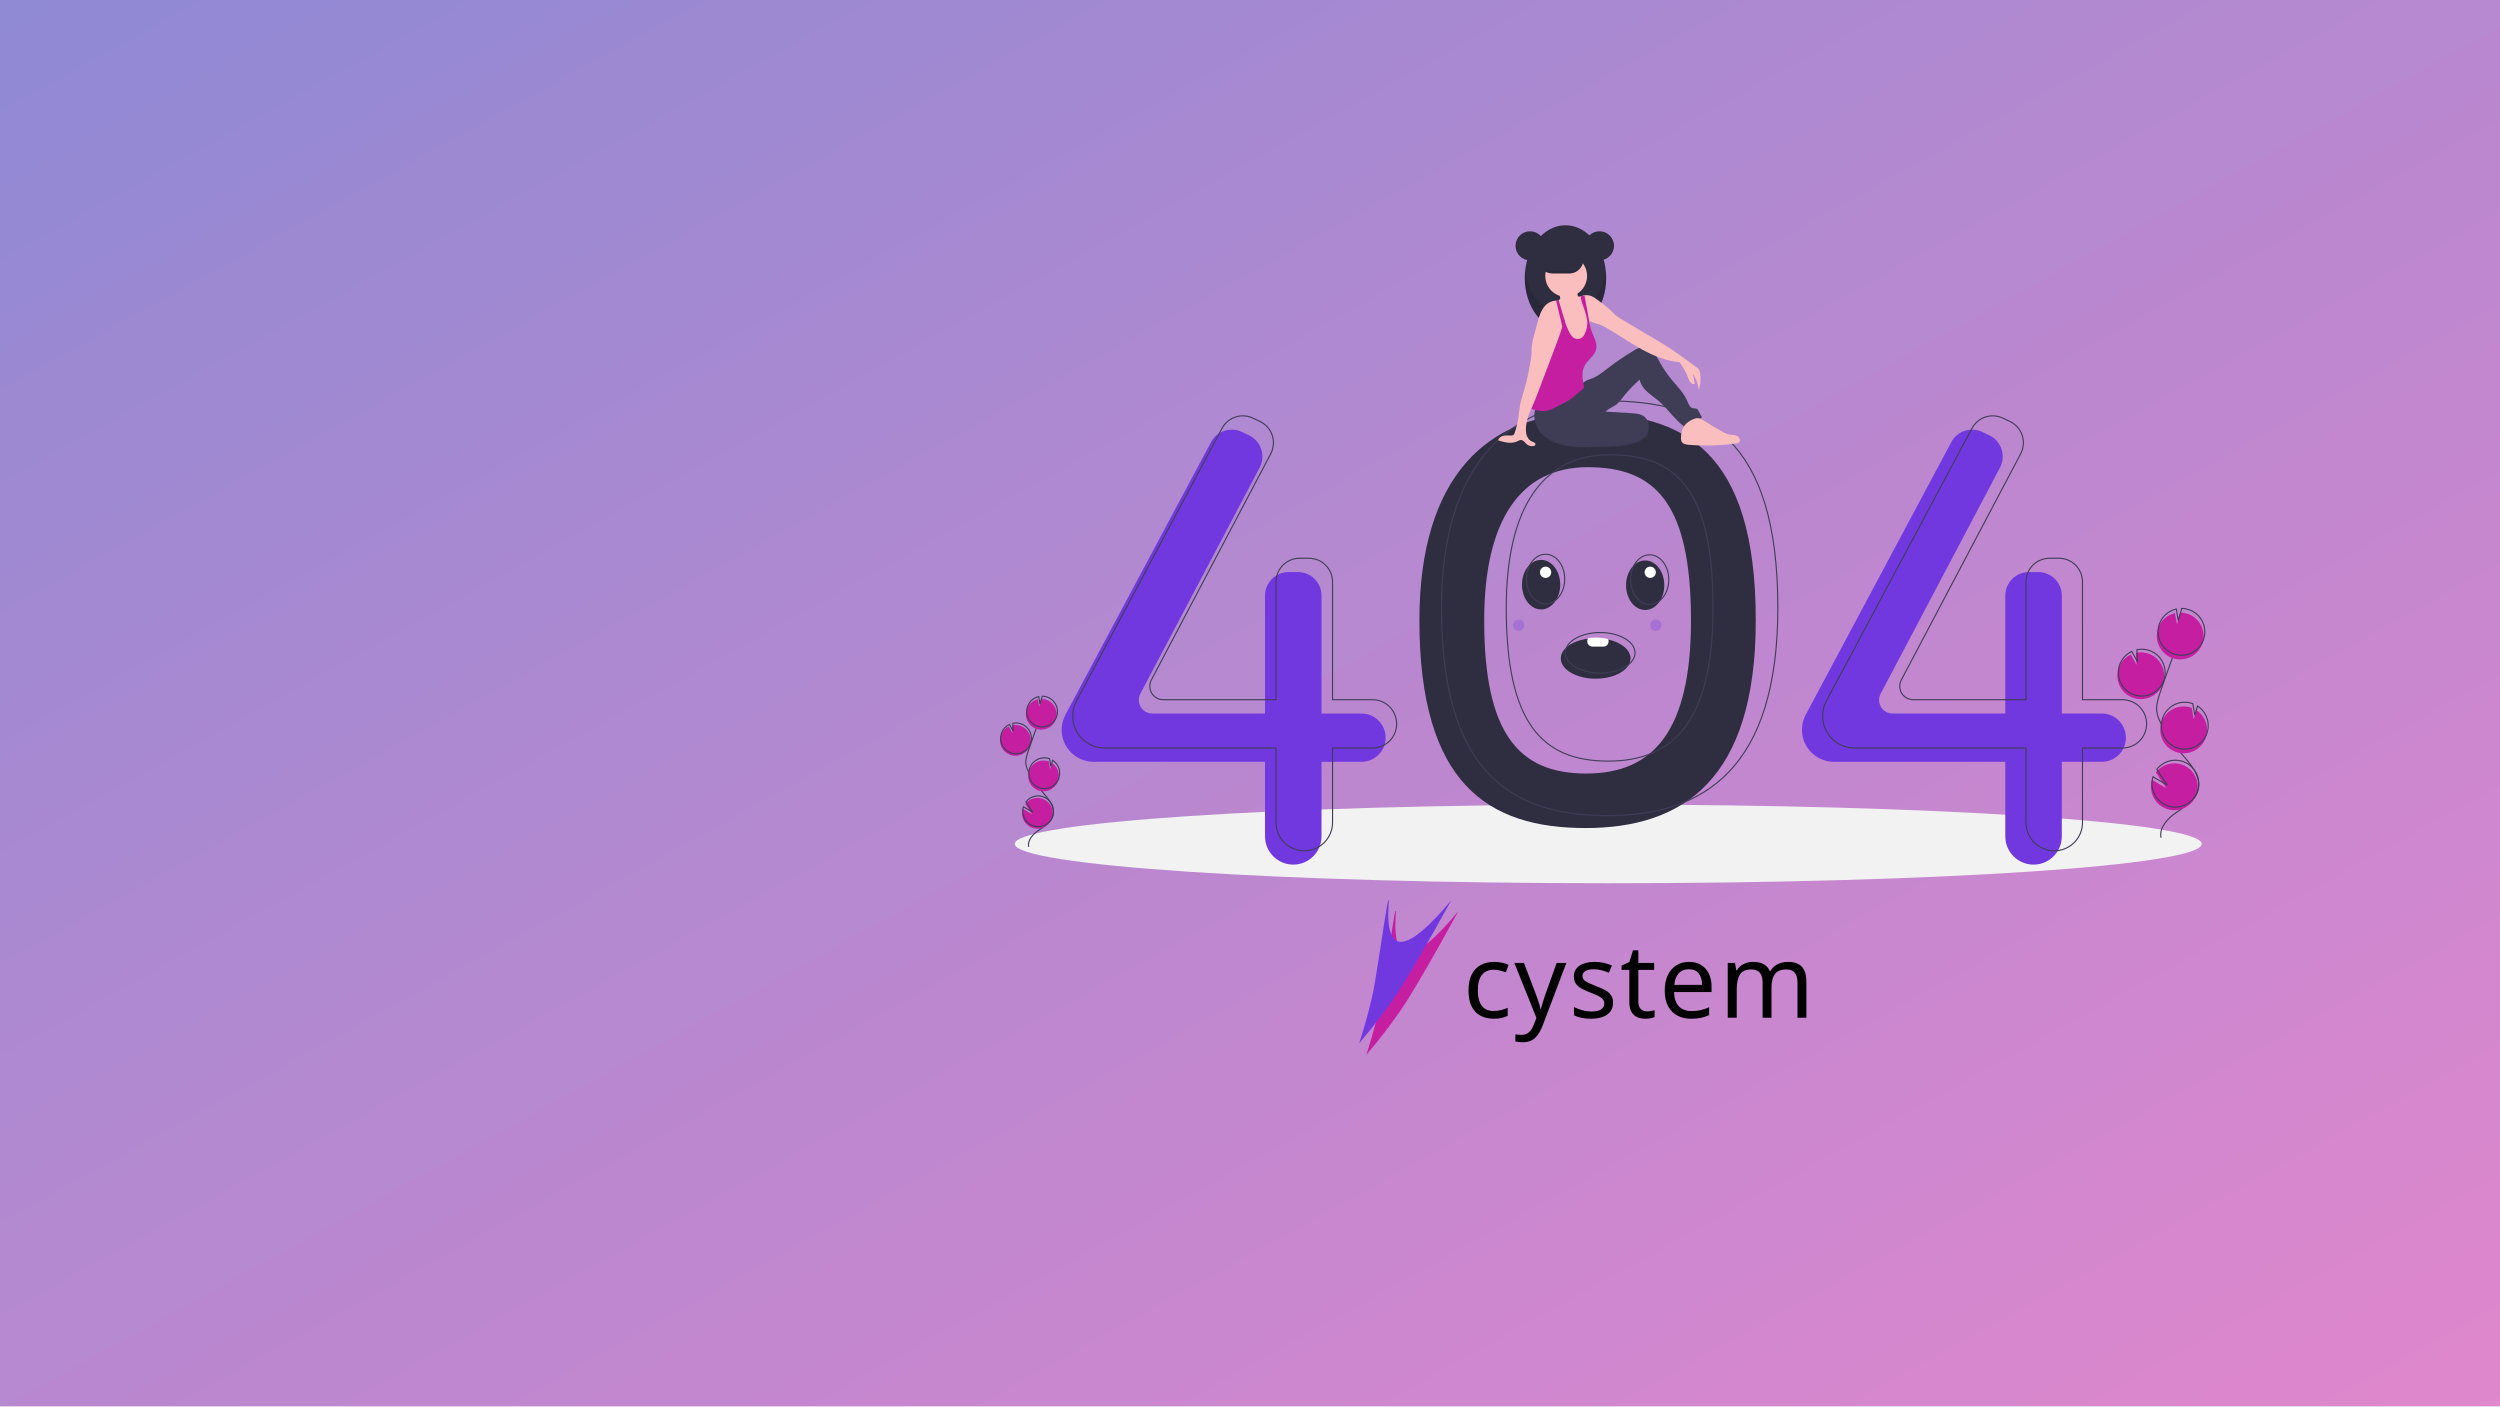
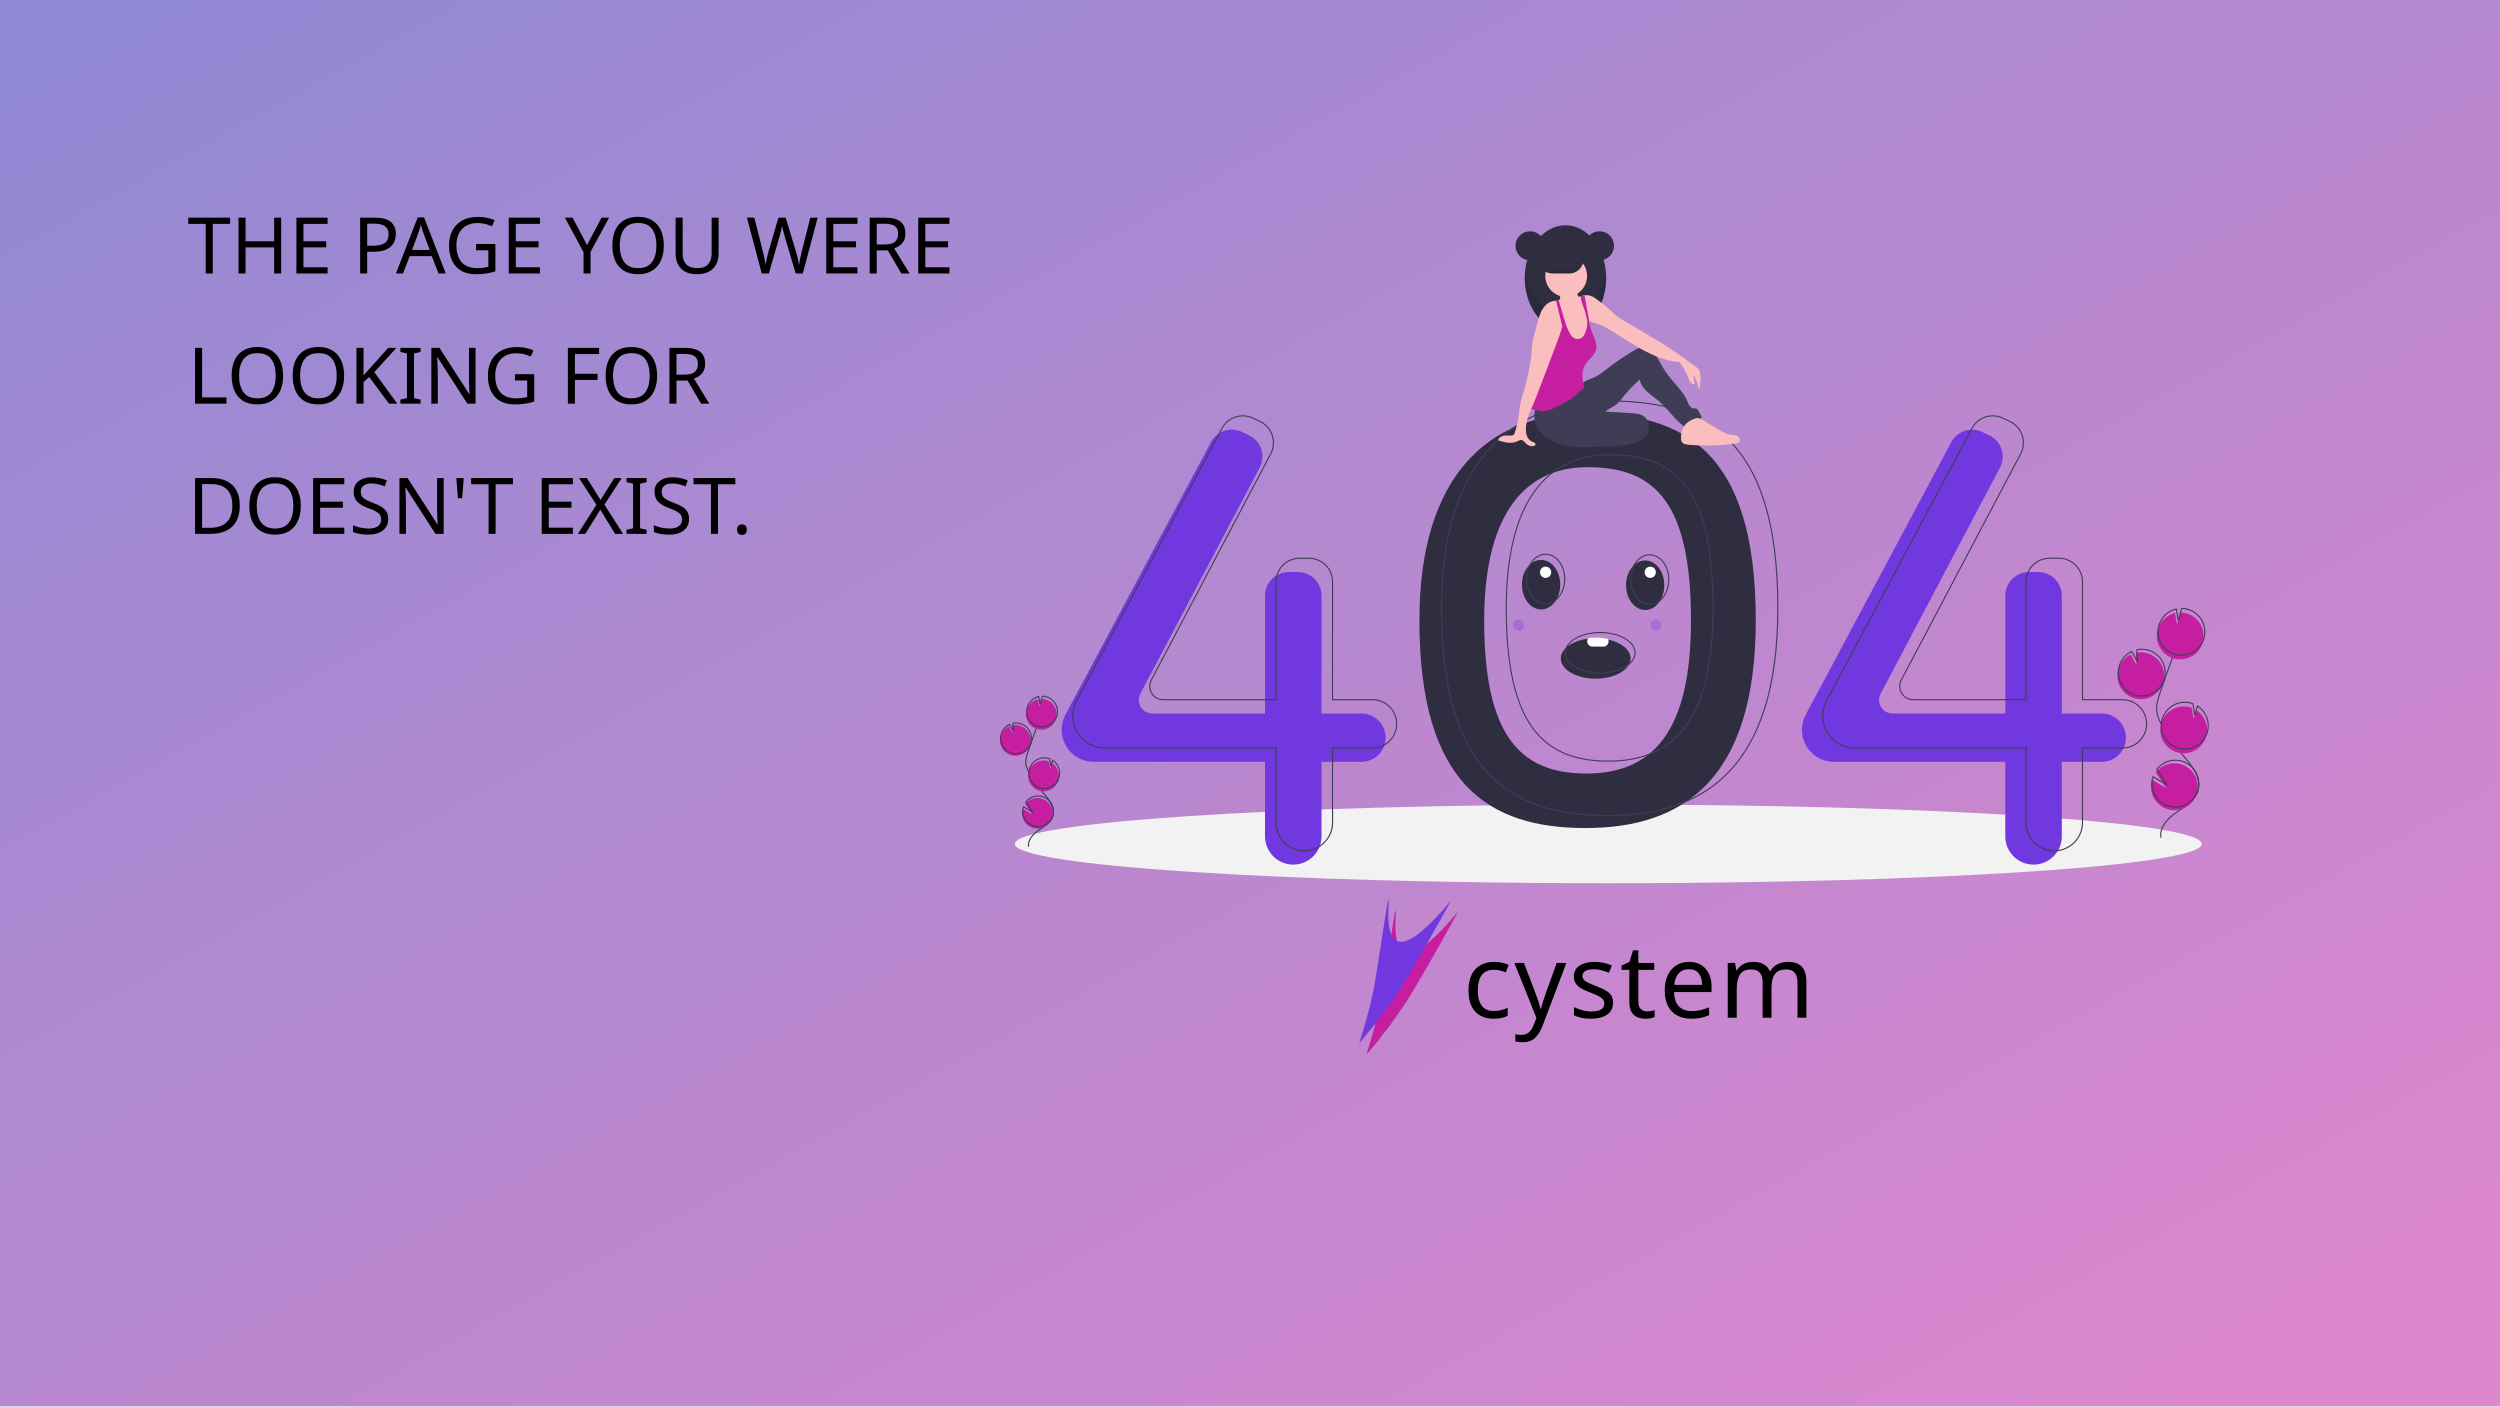
<svg xmlns="http://www.w3.org/2000/svg" width="1920px" height="1080px" viewBox="0 0 1920 1080" version="1.1">
  <defs>
    <linearGradient x1="1.062%" y1="0.975%" x2="100%" y2="100%" id="linearGradient-1">
      <stop stop-color="#3023AE" offset="0%" />
      <stop stop-color="#C51EA1" offset="100%" />
    </linearGradient>
  </defs>
  <g id="Artboard" stroke="none" stroke-width="1" fill="none" fill-rule="evenodd">
    <rect id="Rectangle" fill="#FFFFFF" fill-rule="nonzero" x="0" y="0" width="1920" height="1080" />
    <rect id="Rectangle" fill="url(#linearGradient-1)" fill-rule="nonzero" opacity="0.418" x="0" y="0" width="1920" height="1080" />
    <rect id="Rectangle" fill="url(#linearGradient-1)" fill-rule="nonzero" opacity="0.2" x="0" y="0" width="1920" height="1080" />
+     <text id="THE-PAGE-YOU-WERE-LO" font-family="Rubik-Regular, Rubik" font-size="60" font-weight="normal" line-spacing="100" fill="#000000">
+       <tspan x="144" y="210">THE PAGE YOU WERE </tspan>
+       <tspan x="144" y="310">LOOKING FOR </tspan>
+       <tspan x="144" y="410">DOESN'T EXIST.</tspan>
+     </text>
    <g id="cystem" transform="translate(1044, 690)">
      <g id="Group">
-         <path d="M27.897,13.3 C28.407,4.782 28.318,11.191 27.897,9.743 C27.195,7.331 23.116,38.512 17.467,72.793 C15.354,85.615 11.326,101.375 5.384,120.071 C17.528,105.849 27.788,92.202 36.163,79.129 C44.538,66.057 57.839,42.928 76.066,9.743 C41.606,51.29 25.549,52.476 27.897,13.3 Z" id="Path-3" fill="#C51EA1" fill-rule="nonzero" />
-         <path d="M22.415,4.958 C22.925,-3.514 22.836,2.86 22.415,1.42 C21.713,-0.978 17.634,30.029 11.985,64.12 C9.872,76.871 5.844,92.543 -0.098,111.135 C12.046,96.993 22.306,83.421 30.681,70.421 C39.056,57.421 52.357,34.421 70.584,1.42 C36.123,42.737 20.067,43.916 22.415,4.958 Z" id="Path-3" fill="#7138E0" fill-rule="nonzero" />
+         <g id="Group-2" fill-rule="nonzero">
+           <path d="M27.897,13.3 C28.407,4.782 28.318,11.191 27.897,9.743 C27.195,7.331 23.116,38.512 17.467,72.793 C15.354,85.615 11.326,101.375 5.384,120.071 C17.528,105.849 27.788,92.202 36.163,79.129 C44.538,66.057 57.839,42.928 76.066,9.743 C41.606,51.29 25.549,52.476 27.897,13.3 Z" id="Path-3" fill="#C51EA1" />
+           <path d="M22.415,4.958 C22.925,-3.514 22.836,2.86 22.415,1.42 C21.713,-0.978 17.634,30.029 11.985,64.12 C9.872,76.871 5.844,92.543 -0.098,111.135 C12.046,96.993 22.306,83.421 30.681,70.421 C39.056,57.421 52.357,34.421 70.584,1.42 C36.123,42.737 20.067,43.916 22.415,4.958 Z" id="Path-3" fill="#7138E0" />
+         </g>
        <text id="cystem" font-family="Rubik-Regular, Rubik" font-size="78.535" font-weight="normal" letter-spacing="1.745" fill="#000000">
          <tspan x="79.496" y="91.601">cystem</tspan>
        </text>
      </g>
    </g>
    <g id="undraw_page_not_found_su7k" transform="translate(768, 173)">
      <ellipse id="Oval" fill="#F2F2F2" cx="467.148" cy="475.129" rx="455.791" ry="30.206" />
      <path d="M449.679,144.456 C375.418,144.456 322.1,192.149 322.1,303.434 C322.1,429.556 375.418,462.941 449.679,462.941 C523.94,462.941 580.434,426.376 580.434,303.434 C580.434,172.012 523.94,144.456 449.679,144.456 Z M450.167,421.077 C398.732,421.077 371.861,390.87 371.861,303.515 C371.861,226.437 399.832,185.79 451.267,185.79 C502.702,185.79 530.673,212.49 530.673,303.515 C530.673,388.668 501.602,421.077 450.167,421.077 Z" id="Shape" fill="#2F2E41" fill-rule="nonzero" />
      <path d="M277.632,374.973 L246.928,374.973 L246.928,284.465 C246.928,274.454 238.822,266.339 228.821,266.339 L221.627,266.339 C216.824,266.339 212.219,268.249 208.823,271.648 C205.427,275.047 203.52,279.658 203.52,284.465 L203.52,374.973 L116.915,374.973 C113.291,374.973 109.932,373.074 108.061,369.967 C106.191,366.86 106.082,362.999 107.775,359.792 L199.437,186.125 C201.746,181.75 202.168,176.62 200.605,171.925 C199.041,167.231 195.629,163.38 191.159,161.267 L185.748,158.71 C177.021,154.584 166.597,158.035 162.047,166.555 L50.254,375.903 C48.35,379.467 47.354,383.447 47.354,387.49 C47.354,394.008 49.941,400.26 54.546,404.869 C59.15,409.479 65.395,412.068 71.907,412.068 L203.52,412.068 L203.52,469.3 C203.52,475.062 205.806,480.589 209.877,484.663 C213.947,488.738 219.468,491.027 225.224,491.027 L225.224,491.027 C230.98,491.027 236.501,488.738 240.571,484.663 C244.642,480.589 246.928,475.062 246.928,469.3 L246.928,412.068 L277.632,412.068 C287.865,412.068 296.16,403.764 296.16,393.521 C296.16,383.277 287.865,374.973 277.632,374.973 Z" id="Path" fill="#7138E0" />
      <path d="M846.18,374.973 L815.477,374.973 L815.477,284.465 C815.477,274.454 807.37,266.339 797.369,266.339 L790.175,266.339 C785.373,266.339 780.767,268.249 777.371,271.648 C773.976,275.047 772.068,279.658 772.068,284.465 L772.068,374.973 L685.463,374.973 C681.839,374.973 678.48,373.074 676.61,369.967 C674.739,366.86 674.63,362.999 676.323,359.792 L767.985,186.125 C770.294,181.75 770.716,176.62 769.153,171.925 C767.59,167.231 764.177,163.38 759.707,161.267 L754.296,158.71 C745.57,154.584 735.145,158.035 730.595,166.555 L618.802,375.903 C616.898,379.467 615.902,383.447 615.902,387.49 C615.902,401.064 626.895,412.068 640.455,412.068 L772.068,412.068 L772.068,469.3 C772.068,481.299 781.785,491.027 793.772,491.027 C805.759,491.027 815.477,481.299 815.477,469.3 L815.477,412.068 L846.18,412.068 C856.413,412.068 864.708,403.764 864.708,393.521 C864.708,383.277 856.413,374.973 846.18,374.973 Z" id="Path" fill="#7138E0" />
      <path d="M286.102,364.375 L255.398,364.375 L255.398,273.866 C255.398,269.059 253.491,264.449 250.095,261.049 C246.699,257.65 242.094,255.74 237.291,255.74 L230.097,255.74 C220.096,255.74 211.99,263.856 211.99,273.866 L211.99,364.375 L125.385,364.375 C121.761,364.375 118.402,362.475 116.531,359.368 C114.661,356.261 114.552,352.401 116.245,349.193 L207.907,175.527 C210.216,171.152 210.638,166.021 209.075,161.327 C207.511,156.632 204.099,152.782 199.629,150.669 L194.218,148.111 C185.491,143.986 175.067,147.437 170.517,155.956 L58.724,365.304 C56.82,368.869 55.824,372.849 55.824,376.891 C55.824,390.465 66.817,401.47 80.377,401.47 L211.99,401.47 L211.99,458.701 C211.99,464.464 214.276,469.99 218.347,474.065 C222.417,478.139 227.938,480.428 233.694,480.428 L233.694,480.428 C245.681,480.428 255.398,470.701 255.398,458.701 L255.398,401.47 L286.102,401.47 C291.016,401.47 295.729,399.516 299.203,396.037 C302.678,392.559 304.63,387.841 304.63,382.922 C304.63,378.003 302.678,373.286 299.203,369.807 C295.729,366.329 291.016,364.375 286.102,364.375 Z" id="Path" stroke="#3F3D56" stroke-width="0.864" />
      <path d="M862.062,364.375 L831.358,364.375 L831.358,273.866 C831.358,263.856 823.251,255.74 813.251,255.74 L806.056,255.74 C801.254,255.74 796.648,257.65 793.253,261.049 C789.857,264.449 787.949,269.059 787.949,273.866 L787.949,364.375 L701.344,364.375 C697.721,364.375 694.361,362.475 692.491,359.368 C690.62,356.261 690.512,352.401 692.205,349.193 L783.866,175.527 C786.175,171.152 786.597,166.021 785.034,161.327 C783.471,156.632 780.058,152.782 775.588,150.669 L770.177,148.111 C761.451,143.986 751.026,147.437 746.477,155.956 L634.683,365.304 C632.78,368.869 631.784,372.849 631.784,376.891 C631.784,390.465 642.776,401.47 656.337,401.47 L787.949,401.47 L787.949,458.701 C787.949,470.701 797.666,480.428 809.653,480.428 C821.64,480.428 831.358,470.701 831.358,458.701 L831.358,401.47 L862.061,401.47 C866.975,401.47 871.688,399.516 875.163,396.037 C878.637,392.559 880.59,387.841 880.59,382.922 C880.59,372.679 872.294,364.375 862.062,364.375 Z" id="Path" stroke="#3F3D56" stroke-width="0.864" />
      <path d="M466.619,134.918 C392.358,134.918 339.04,182.611 339.04,293.895 C339.04,420.017 392.358,453.402 466.619,453.402 C540.88,453.402 597.374,416.837 597.374,293.895 C597.374,162.474 540.88,134.918 466.619,134.918 Z M467.107,411.538 C415.672,411.538 388.801,381.331 388.801,293.976 C388.801,216.898 416.772,176.252 468.207,176.252 C519.642,176.252 547.613,202.951 547.613,293.976 C547.613,379.129 518.542,411.538 467.107,411.538 L467.107,411.538 Z" id="Shape" stroke="#3F3D56" stroke-width="0.864" />
      <ellipse id="Oval" fill="#2F2E41" cx="407.094" cy="15.786" rx="11.147" ry="11.159" />
      <ellipse id="Oval" fill="#2F2E41" cx="434.283" cy="40.553" rx="31.267" ry="40.553" />
      <path d="M434.283,68.859 C418.619,68.859 405.647,53.921 403.37,34.429 C403.134,36.462 403.015,38.507 403.016,40.553 C403.016,62.95 417.014,81.107 434.283,81.107 C451.551,81.107 465.55,62.95 465.55,40.553 C465.55,38.507 465.432,36.462 465.195,34.429 C462.919,53.921 449.946,68.859 434.283,68.859 Z" id="Path" fill="#000000" opacity="0.1" />
      <path d="M497.908,159.315 C497.236,162.078 494.341,164.29 491.134,165.835 C484.393,169.085 476.078,170.055 468.012,170.38 C465.955,170.505 463.891,170.467 461.839,170.266 C457.864,169.881 454.134,168.165 451.254,165.395 C450.836,165.122 450.587,164.654 450.595,164.155 C450.602,163.655 450.866,163.195 451.292,162.935 C455.586,158.213 462.751,155.318 469.969,153.234 C475.443,151.653 484.988,147.559 490.957,148.111 C496.74,148.646 498.755,155.828 497.908,159.315 Z" id="Path" fill="#3F3D56" />
      <path d="M497.908,159.315 C497.236,162.078 494.341,164.29 491.134,165.835 C484.393,169.085 476.078,170.055 468.012,170.38 C465.955,170.505 463.891,170.467 461.839,170.266 C457.864,169.881 454.134,168.165 451.254,165.395 C450.836,165.122 450.587,164.654 450.595,164.155 C450.602,163.655 450.866,163.195 451.292,162.935 C455.586,158.213 462.751,155.318 469.969,153.234 C475.443,151.653 484.988,147.559 490.957,148.111 C496.74,148.646 498.755,155.828 497.908,159.315 Z" id="Path" fill="#000000" opacity="0.1" />
      <path d="M412.194,138.671 C410.137,142.708 409.764,147.398 411.159,151.71 C412.577,155.99 415.232,159.751 418.788,162.519 C427.51,169.518 439.514,170.481 450.693,170.384 C460.489,170.299 470.272,169.628 479.989,168.374 C483.245,168.085 486.445,167.342 489.495,166.165 C493.143,164.585 496.349,161.686 497.648,157.925 C498.947,154.165 498.025,149.559 494.94,147.049 C492.23,144.844 488.492,144.541 485.005,144.331 L465.056,143.131 C467.027,141.134 469.652,140.005 472.052,138.553 C475.236,136.627 477.351,133.394 479.667,130.479 C483.234,126.211 487.116,122.216 491.279,118.528 C491.928,122.256 494.284,125.318 497.057,127.89 C499.83,130.463 503.026,132.534 505.908,134.983 C512.889,140.915 517.915,148.967 525.256,154.445 C530.306,153.117 535.028,150.757 539.123,147.515 L536.27,142.341 C536.032,141.809 535.662,141.346 535.195,140.998 C534.387,140.501 533.346,140.757 532.408,140.616 C529.902,140.24 528.807,137.343 527.823,135.005 C525.123,128.585 519.953,123.605 515.538,118.221 C512.279,114.247 509.389,109.985 506.901,105.487 C505.418,102.804 504.06,100.011 502.048,97.699 C500.035,95.388 497.214,93.571 494.151,93.564 C491.445,93.559 488.949,94.934 486.622,96.318 C479.534,100.532 472.715,105.182 466.204,110.243 C462.796,112.891 459.41,115.689 455.412,117.313 C453.73,117.996 451.956,118.463 450.341,119.295 C447.513,120.752 445.366,123.217 443.056,125.405 C434.815,133.21 423.532,138.267 412.194,138.671 Z" id="Path" fill="#3F3D56" />
      <path d="M453.908,83.121 C453.815,85.506 453.308,87.858 452.409,90.069 C451.489,92.299 449.683,94.045 447.426,94.889 C445.84,95.315 444.177,95.369 442.567,95.047 C441.163,94.9 439.81,94.439 438.608,93.697 C436.738,92.41 435.805,90.113 435.465,87.865 C435.126,85.619 435.278,83.325 435.06,81.063 C434.848,79.236 434.501,77.428 434.022,75.652 C433.875,75.062 433.725,74.474 433.578,73.886 C433.434,73.298 433.293,72.71 433.163,72.122 C433.043,71.57 432.931,71.015 432.836,70.457 C432.757,69.986 432.687,69.512 432.635,69.036 C432.587,67.624 432.352,66.224 431.936,64.874 C431.546,63.999 431.057,63.171 430.479,62.406 C430.232,62.052 429.992,61.698 429.772,61.331 C429.135,60.376 428.839,59.234 428.932,58.089 C428.958,57.912 429.001,57.738 429.06,57.569 C429.081,57.504 429.106,57.439 429.133,57.376 C429.63,57.241 430.028,56.869 430.196,56.383 C430.29,55.868 430.246,55.337 430.068,54.845 C429.865,54.157 429.587,53.493 429.239,52.866 C429.011,52.453 428.236,51.707 428.231,51.233 C428.22,50.281 430.079,49.513 430.833,49.137 C433.131,47.985 435.695,47.465 438.26,47.63 C439.905,47.741 441.689,48.247 442.597,49.627 C443.413,50.871 443.304,52.482 443.652,53.928 C443.689,54.138 443.777,54.335 443.91,54.502 C444.088,54.664 444.311,54.767 444.549,54.796 C444.952,54.876 445.365,54.893 445.773,54.845 L445.775,54.845 C445.883,54.836 445.99,54.821 446.096,54.799 C446.731,54.681 447.332,54.422 447.853,54.039 C448.19,53.949 448.53,53.876 448.872,53.819 C448.886,53.817 448.9,53.815 448.913,53.811 C450.275,58.114 450.452,62.727 451.567,67.109 C452.119,69.289 452.91,71.442 453.021,73.684 C453.029,73.782 453.032,73.883 453.035,73.984 C453.051,74.705 452.994,75.432 453.024,76.15 C453.034,76.474 453.071,76.796 453.133,77.114 C453.255,77.625 453.406,78.128 453.587,78.622 L453.595,78.646 C453.647,78.804 453.696,78.965 453.736,79.125 C453.766,79.242 453.793,79.357 453.815,79.474 L453.818,79.482 C454.019,80.684 454.049,81.91 453.908,83.121 Z" id="Path" fill="#FBBEBE" />
      <ellipse id="Oval" fill="#FBBEBE" cx="434.826" cy="38.92" rx="16.041" ry="16.058" />
      <path d="M536.67,126.412 C536.205,122.031 534.65,117.837 532.146,114.213 C532.562,116.69 532.979,119.166 533.397,121.641 C532.335,121.948 531.193,121.597 530.487,120.745 C529.812,119.901 529.295,118.941 528.962,117.912 C527.14,113.383 524.756,109.101 521.869,105.166 C511.656,104.315 501.561,100.077 492.581,95.137 C483.598,90.2 475.191,84.28 466.327,79.133 C464.791,78.204 463.19,77.385 461.537,76.684 C458.763,75.571 455.65,74.994 453.021,73.685 C452.844,73.597 452.668,73.505 452.494,73.41 C451.9,73.086 451.337,72.708 450.814,72.28 C450.53,72.05 450.262,71.803 450.009,71.54 C448.697,70.012 447.657,68.27 446.934,66.39 C445.523,63.266 445.02,59.496 443.611,56.372 C444.259,55.766 444.986,55.252 445.773,54.845 L445.775,54.845 C445.89,54.785 446.004,54.728 446.121,54.673 C446.678,54.411 447.258,54.199 447.853,54.039 C448.19,53.949 448.53,53.876 448.872,53.819 C448.886,53.817 448.9,53.815 448.913,53.811 C450.502,53.552 452.129,53.68 453.657,54.186 C455.892,54.943 457.777,56.453 459.655,57.882 C462.708,60.035 465.635,62.359 468.424,64.844 C469.973,66.33 471.387,67.963 473.054,69.313 C474.439,70.383 475.899,71.352 477.423,72.212 C486.442,77.59 495.461,82.967 504.481,88.344 C507.535,90.164 510.591,91.985 513.576,93.912 C518.111,96.841 522.483,100.014 526.852,103.185 C529.427,105.052 532.001,106.92 534.574,108.789 C535.418,109.328 536.159,110.014 536.763,110.814 C537.296,111.722 537.627,112.735 537.733,113.783 C538.379,118.018 538.015,122.345 536.67,126.412 Z" id="Path" fill="#FBBEBE" />
      <path d="M457.885,95.197 C456.803,100.055 451.898,102.992 449.334,107.259 C446.148,112.556 447.447,118.712 448.644,124.779 C446.458,126.665 444.271,128.551 442.083,130.437 C440.876,131.474 439.669,132.517 438.369,133.434 C436.474,134.705 434.494,135.844 432.442,136.842 C430.506,137.838 428.57,138.835 426.635,139.833 C424.835,140.846 422.928,141.654 420.949,142.244 C417.135,143.224 413.084,142.538 409.31,141.403 C408.865,141.286 408.437,141.112 408.037,140.883 C407.802,140.743 407.597,140.557 407.434,140.336 C407.062,139.669 406.927,138.894 407.05,138.14 C407.434,131.782 408.986,125.557 410.533,119.379 C411.36,115.673 412.472,112.036 413.859,108.501 C415.219,105.471 416.782,102.538 418.538,99.72 C420.476,96.175 422.771,92.838 425.389,89.762 C426.664,88.578 427.736,87.193 428.565,85.663 C429.53,83.458 429.158,80.93 429.353,78.529 C429.503,76.726 429.981,74.965 430.765,73.333 L430.765,73.331 C431.183,72.452 431.688,71.617 432.271,70.838 C432.534,71.453 432.798,72.067 433.062,72.68 C433.236,73.083 433.408,73.485 433.579,73.886 C433.801,74.403 434.023,74.918 434.242,75.432 C434.875,76.907 435.508,78.381 436.14,79.855 C436.822,81.71 437.795,83.446 439.022,84.996 C440.162,86.611 442.066,87.507 444.036,87.356 C446.006,87.204 447.752,86.028 448.633,84.258 C449.547,82.634 450.209,80.881 450.596,79.057 C451.133,76.837 451.207,74.53 450.813,72.28 C450.158,67.947 448.318,63.522 446.98,59.496 C446.435,58.154 446.12,56.73 446.047,55.283 C446.05,55.121 446.066,54.959 446.096,54.799 C446.104,54.758 446.113,54.714 446.121,54.674 C446.678,54.411 447.258,54.199 447.853,54.039 C448.19,53.95 448.53,53.876 448.872,53.819 C450.049,60.199 451.229,66.578 452.409,72.958 C452.437,73.108 452.467,73.257 452.494,73.41 C452.662,74.324 452.834,75.239 453.024,76.15 C453.195,76.978 453.38,77.802 453.587,78.622 L453.595,78.646 C453.666,78.924 453.739,79.199 453.815,79.474 L453.818,79.482 C454.027,80.233 454.261,80.979 454.525,81.714 C456.123,86.142 458.91,90.6 457.885,95.197 Z" id="Path" fill="#C51EA1" />
      <path d="M522.987,163.47 C522.937,164.406 523.118,165.34 523.514,166.189 C524.518,168.026 526.927,168.444 529.012,168.615 C541.188,169.617 553.439,169.244 565.532,167.502 C566.188,167.457 566.824,167.259 567.391,166.924 C569.11,165.717 568.05,162.776 566.173,161.835 C564.295,160.894 562.067,161.12 560.007,160.713 C557.961,160.197 556.012,159.351 554.237,158.208 C550.06,155.805 545.943,153.3 541.887,150.693 C539.473,149.141 536.623,147.484 533.903,148.404 C526.537,150.899 522.939,155.516 522.987,163.47 Z" id="Path" fill="#FBBEBE" />
      <path d="M433.225,71.782 L433.225,71.785 C433.206,71.899 433.187,72.011 433.163,72.122 C433.133,72.307 433.097,72.495 433.062,72.68 C432.725,74.408 432.312,76.129 431.836,77.838 C430.531,82.56 428.782,87.206 427.048,91.784 C422.393,104.059 417.737,116.334 413.081,128.611 C411.906,131.703 410.735,134.798 409.4,137.827 C408.954,138.837 408.494,139.854 408.037,140.883 C406.401,144.566 404.829,148.368 404.307,152.287 C403.82,154.867 403.764,157.509 404.141,160.107 C404.663,162.676 406.221,165.185 408.66,166.135 C409.851,166.601 411.556,167.224 411.229,168.462 C411.053,169.143 410.28,169.475 409.587,169.589 C407.734,169.885 405.845,169.34 404.432,168.103 C403.13,166.946 402.129,165.147 400.397,164.954 C399.198,164.823 398.095,165.542 396.996,166.045 C392.515,168.095 387.295,166.66 382.589,165.204 C382.959,163.296 384.873,162.039 386.773,161.658 C388.674,161.274 390.639,161.546 392.578,161.495 C393.199,161.528 393.815,161.369 394.342,161.04 C394.815,160.605 395.147,160.038 395.294,159.413 C396.543,155.709 397.471,151.904 398.07,148.041 C398.695,144.005 398.956,139.906 399.848,135.919 C400.541,132.808 401.613,129.795 402.532,126.741 C404.309,120.454 405.768,114.081 406.904,107.646 C407.478,104.973 407.889,102.267 408.135,99.543 C408.29,97.284 408.217,95.014 408.434,92.764 C408.799,89.835 409.41,86.943 410.259,84.117 C411.091,81.033 411.922,77.951 412.752,74.871 C413.984,70.312 415.305,65.577 418.426,62.033 C420.617,59.511 423.755,58.012 427.091,57.891 C427.71,57.89 428.327,57.956 428.932,58.089 C429.033,58.114 429.133,58.138 429.234,58.165 C429.893,58.338 430.525,58.6 431.112,58.944 C432.075,58.331 432.564,58.546 433.203,59.491 C433.763,60.49 434.027,61.629 433.965,62.773 C434.018,65.793 433.771,68.811 433.225,71.782 Z" id="Path" fill="#FBBEBE" />
      <path d="M434.283,75.391 L434.242,75.432 L434.022,75.652 L431.836,77.838 L430.765,73.333 L427.091,57.891 C427.71,57.89 428.327,57.956 428.932,58.089 C428.958,57.912 429.001,57.738 429.06,57.569 L429.234,58.165 L430.479,62.406 L432.836,70.457 L433.225,71.782 L433.225,71.785 L434.283,75.391 Z" id="Path" fill="#C51EA1" />
      <path d="M448.154,26.124 C448.151,29.012 447,31.78 444.957,33.819 C444.59,34.186 444.198,34.526 443.782,34.836 C441.905,36.252 439.62,37.018 437.27,37.019 L424.226,37.019 C418.225,37.01 413.365,32.137 413.365,26.129 C413.365,20.122 418.225,15.249 424.226,15.239 L437.27,15.239 C443.271,15.255 448.133,20.117 448.154,26.124 Z" id="Path" fill="#2F2E41" />
      <ellipse id="Oval" fill="#2F2E41" cx="460.384" cy="15.786" rx="11.147" ry="11.159" />
      <path d="M460.112,4.627 C459.975,4.627 459.84,4.632 459.704,4.637 C465.698,4.855 470.444,9.782 470.444,15.786 C470.444,21.789 465.698,26.716 459.704,26.935 C459.84,26.939 459.975,26.945 460.112,26.945 C466.269,26.945 471.259,21.949 471.259,15.786 C471.259,9.623 466.269,4.627 460.112,4.627 Z" id="Path" fill="#000000" opacity="0.1" />
      <path d="M407.094,4.627 C407.231,4.627 407.366,4.632 407.502,4.637 C401.508,4.855 396.762,9.782 396.762,15.786 C396.762,21.789 401.508,26.716 407.502,26.935 C407.366,26.939 407.231,26.945 407.094,26.945 C400.941,26.939 395.956,21.945 395.956,15.786 C395.956,9.627 400.941,4.632 407.094,4.627 Z" id="Path" fill="#000000" opacity="0.1" />
      <path d="M443.782,34.836 C441.905,36.252 439.62,37.018 437.27,37.019 L424.226,37.019 C421.877,37.018 419.591,36.252 417.715,34.836 L443.782,34.836 Z" id="Path" fill="#000000" opacity="0.1" />
      <path d="M528.014,115.693 C528.014,115.693 530.825,123.799 533.397,121.641 L531.347,111.045 L528.014,115.693 Z" id="Path" fill="#FBBEBE" />
      <path d="M869.99,362.893 C877.168,365.505 885.211,363.293 890.049,357.378 C894.887,351.462 895.465,343.133 891.49,336.605 C887.515,330.076 879.855,326.774 872.385,328.368 L872.835,337.633 L868.456,329.692 C864.158,331.714 860.838,335.361 859.225,339.832 C858.652,341.398 858.304,343.038 858.19,344.702 C857.622,352.723 862.439,360.149 869.99,362.893 Z" id="Path" fill="#C51EA1" />
      <path d="M891.659,470.358 C890.113,462.478 896.811,455.492 903.428,450.951 C910.044,446.41 917.776,441.949 920.033,434.243 C923.278,423.168 913.613,413.026 906.091,404.279 C900.51,397.788 895.718,390.658 891.814,383.038 C890.249,379.983 888.811,376.789 888.399,373.38 C887.806,368.471 889.381,363.586 890.968,358.903 C896.256,343.304 901.909,327.836 907.928,312.498" id="Path" stroke="#3F3D56" stroke-width="0.864" />
      <path d="M870.731,360.507 C877.909,363.119 885.952,360.908 890.79,354.992 C895.628,349.077 896.206,340.747 892.231,334.219 C888.256,327.691 880.595,324.388 873.126,325.982 L873.576,335.248 L869.197,327.307 C864.899,329.328 861.578,332.975 859.965,337.446 C859.393,339.013 859.044,340.652 858.931,342.316 C858.363,350.338 863.18,357.763 870.731,360.507 Z" id="Path" stroke="#3F3D56" stroke-width="0.864" />
      <path d="M889.461,309.298 C891.548,303.533 896.427,299.23 902.404,297.883 L903.885,306.692 L906.63,297.44 C914.451,297.556 921.299,302.72 923.57,310.212 C925.841,317.705 923.013,325.807 916.575,330.254 C910.137,334.7 901.566,334.47 895.375,329.686 C889.184,324.901 886.793,316.659 889.461,309.298 L889.461,309.298 Z" id="Path" fill="#C51EA1" />
      <path d="M890.448,306.118 C892.536,300.352 897.415,296.049 903.392,294.702 L904.872,303.511 L907.617,294.26 C915.438,294.376 922.287,299.539 924.557,307.032 C926.828,314.524 924,322.627 917.562,327.073 C911.124,331.519 902.553,331.29 896.362,326.505 C890.171,321.72 887.78,313.478 890.448,306.118 L890.448,306.118 Z" id="Path" stroke="#3F3D56" stroke-width="0.864" />
      <path d="M902.934,404.458 C911.528,407.578 921.093,403.748 925.165,395.554 C929.236,387.361 926.519,377.414 918.849,372.435 L916.74,379.544 L915.244,370.632 C915.23,370.625 915.214,370.619 915.199,370.614 C909.158,368.417 902.405,369.613 897.486,373.753 C892.566,377.893 890.227,384.346 891.351,390.681 C892.475,397.015 896.891,402.267 902.934,404.458 L902.934,404.458 Z" id="Path" fill="#C51EA1" />
      <path d="M903.79,401.236 C912.384,404.357 921.948,400.526 926.02,392.333 C930.092,384.14 927.375,374.192 919.705,369.213 L917.596,376.322 L916.1,367.41 C916.085,367.403 916.07,367.397 916.054,367.393 C910.014,365.195 903.261,366.392 898.341,370.531 C893.422,374.671 891.083,381.125 892.207,387.459 C893.331,393.793 897.747,399.046 903.79,401.236 L903.79,401.236 Z" id="Path" stroke="#3F3D56" stroke-width="0.864" />
      <path d="M884.213,434.353 C885.684,442.732 892.816,448.934 901.31,449.221 C909.804,449.507 917.337,443.799 919.368,435.538 C921.399,427.277 917.372,418.721 909.715,415.029 C902.059,411.337 892.866,413.518 887.678,420.256 L895.69,432.328 L884.743,425.921 C883.894,428.649 883.712,431.54 884.213,434.353 Z" id="Path" fill="#C51EA1" />
      <path d="M884.953,431.967 C886.424,440.346 893.557,446.549 902.051,446.835 C910.544,447.122 918.078,441.414 920.109,433.153 C922.139,424.892 918.113,416.336 910.456,412.644 C902.8,408.952 893.606,411.132 888.419,417.871 L896.431,429.943 L885.483,423.535 C884.634,426.263 884.453,429.155 884.953,431.967 Z" id="Path" stroke="#3F3D56" stroke-width="0.864" />
      <path d="M7.783,406.745 C12.499,408.461 17.783,407.008 20.962,403.122 C24.141,399.235 24.52,393.763 21.909,389.473 C19.297,385.184 14.264,383.014 9.356,384.062 L9.652,390.149 L6.775,384.932 C3.951,386.26 1.77,388.656 0.71,391.594 C0.333,392.623 0.105,393.7 0.03,394.793 C-0.343,400.064 2.822,404.942 7.783,406.745 Z" id="Path" fill="#C51EA1" />
      <path d="M22.019,477.352 C21.004,472.174 25.405,467.585 29.752,464.601 C34.099,461.618 39.179,458.687 40.662,453.624 C42.794,446.347 36.444,439.683 31.502,433.937 C27.835,429.672 24.686,424.988 22.121,419.981 C21.006,418.015 20.247,415.866 19.878,413.635 C19.488,410.41 20.523,407.201 21.566,404.124 C25.04,393.875 28.754,383.712 32.709,373.635" id="Path" stroke="#3F3D56" stroke-width="0.864" />
      <path d="M8.27,405.178 C12.985,406.894 18.27,405.441 21.449,401.554 C24.627,397.668 25.007,392.195 22.395,387.906 C19.784,383.617 14.751,381.447 9.843,382.494 L10.139,388.582 L7.262,383.365 C4.438,384.693 2.256,387.089 1.196,390.027 C0.82,391.056 0.591,392.133 0.517,393.226 C0.144,398.496 3.308,403.375 8.27,405.178 Z" id="Path" stroke="#3F3D56" stroke-width="0.864" />
      <path d="M20.575,371.533 C21.947,367.745 25.153,364.917 29.079,364.033 L30.052,369.82 L31.856,363.742 C36.994,363.818 41.494,367.211 42.986,372.133 C44.478,377.056 42.62,382.379 38.39,385.301 C34.16,388.222 28.529,388.071 24.461,384.928 C20.393,381.784 18.823,376.369 20.575,371.533 Z" id="Path" fill="#C51EA1" />
      <path d="M21.224,369.443 C22.596,365.655 25.801,362.828 29.728,361.943 L30.701,367.73 L32.505,361.652 C37.643,361.728 42.143,365.121 43.635,370.044 C45.126,374.966 43.268,380.29 39.039,383.211 C34.809,386.132 29.178,385.981 25.11,382.838 C21.042,379.694 19.471,374.279 21.224,369.443 Z" id="Path" stroke="#3F3D56" stroke-width="0.864" />
      <path d="M29.428,434.054 C35.074,436.104 41.358,433.588 44.033,428.205 C46.709,422.822 44.924,416.286 39.884,413.014 L38.498,417.685 L37.516,411.83 C37.506,411.825 37.496,411.821 37.486,411.818 C33.517,410.374 29.079,411.159 25.846,413.88 C22.614,416.6 21.077,420.84 21.816,425.002 C22.555,429.165 25.457,432.616 29.428,434.054 Z" id="Path" fill="#C51EA1" />
      <path d="M29.99,431.938 C35.636,433.988 41.92,431.471 44.596,426.088 C47.271,420.705 45.486,414.169 40.446,410.898 L39.061,415.569 L38.078,409.713 C38.068,409.709 38.058,409.705 38.048,409.702 C31.914,407.474 25.138,410.646 22.912,416.786 C20.687,422.927 23.856,429.71 29.99,431.938 Z" id="Path" stroke="#3F3D56" stroke-width="0.864" />
      <path d="M17.127,453.696 C18.094,459.201 22.78,463.276 28.361,463.464 C33.941,463.652 38.891,459.902 40.225,454.475 C41.559,449.047 38.914,443.426 33.883,441 C28.853,438.574 22.812,440.007 19.404,444.434 L24.668,452.366 L17.476,448.156 C16.918,449.948 16.798,451.848 17.127,453.696 Z" id="Path" fill="#C51EA1" />
      <path d="M17.614,452.129 C18.58,457.634 23.267,461.709 28.847,461.897 C34.428,462.085 39.377,458.335 40.712,452.907 C42.046,447.48 39.4,441.858 34.37,439.432 C29.339,437.007 23.299,438.439 19.891,442.867 L25.155,450.798 L17.962,446.589 C17.404,448.381 17.285,450.281 17.614,452.129 Z" id="Path" stroke="#3F3D56" stroke-width="0.864" />
      <ellipse id="Oval" fill="#2F2E41" cx="415.566" cy="276.021" rx="14.689" ry="19.029" />
      <ellipse id="Oval" fill="#2F2E41" cx="495.492" cy="276.454" rx="14.689" ry="19.029" />
      <path d="M484.259,332.676 C484.259,341.274 472.266,348.245 457.473,348.245 C442.68,348.245 430.687,341.274 430.687,332.676 C430.687,325.229 439.682,319.001 451.701,317.479 C453.615,317.226 455.543,317.102 457.473,317.107 C460.707,317.096 463.932,317.444 467.09,318.145 C477.13,320.385 484.259,326.05 484.259,332.676 Z" id="Path" fill="#2F2E41" />
      <ellipse id="Oval" stroke="#3F3D56" stroke-width="0.864" cx="419.022" cy="271.696" rx="14.689" ry="19.029" />
      <ellipse id="Oval" stroke="#3F3D56" stroke-width="0.864" cx="498.948" cy="272.129" rx="14.689" ry="19.029" />
      <ellipse id="Oval" stroke="#3F3D56" stroke-width="0.864" cx="460.929" cy="328.351" rx="26.786" ry="15.569" />
      <path d="M467.41,319.442 C467.417,320.53 467.009,321.579 466.269,322.376 C465.563,323.148 464.567,323.589 463.521,323.594 L454.881,323.594 C452.664,323.517 450.927,321.661 450.992,319.442 C450.988,318.599 451.235,317.773 451.701,317.071 C453.613,316.802 455.542,316.669 457.473,316.674 C460.711,316.664 463.939,317.035 467.09,317.781 C467.303,318.309 467.412,318.873 467.41,319.442 Z" id="Path" fill="#FFFFFF" />
      <ellipse id="Oval" fill="#FFFFFF" cx="419.022" cy="266.507" rx="4.32" ry="4.325" />
      <ellipse id="Oval" fill="#FFFFFF" cx="499.38" cy="266.507" rx="4.32" ry="4.325" />
      <ellipse id="Oval" fill="#7138E0" opacity="0.3" cx="503.7" cy="307.16" rx="4.32" ry="4.325" />
      <ellipse id="Oval" fill="#7138E0" opacity="0.3" cx="398.285" cy="307.16" rx="4.32" ry="4.325" />
    </g>
  </g>
</svg>
